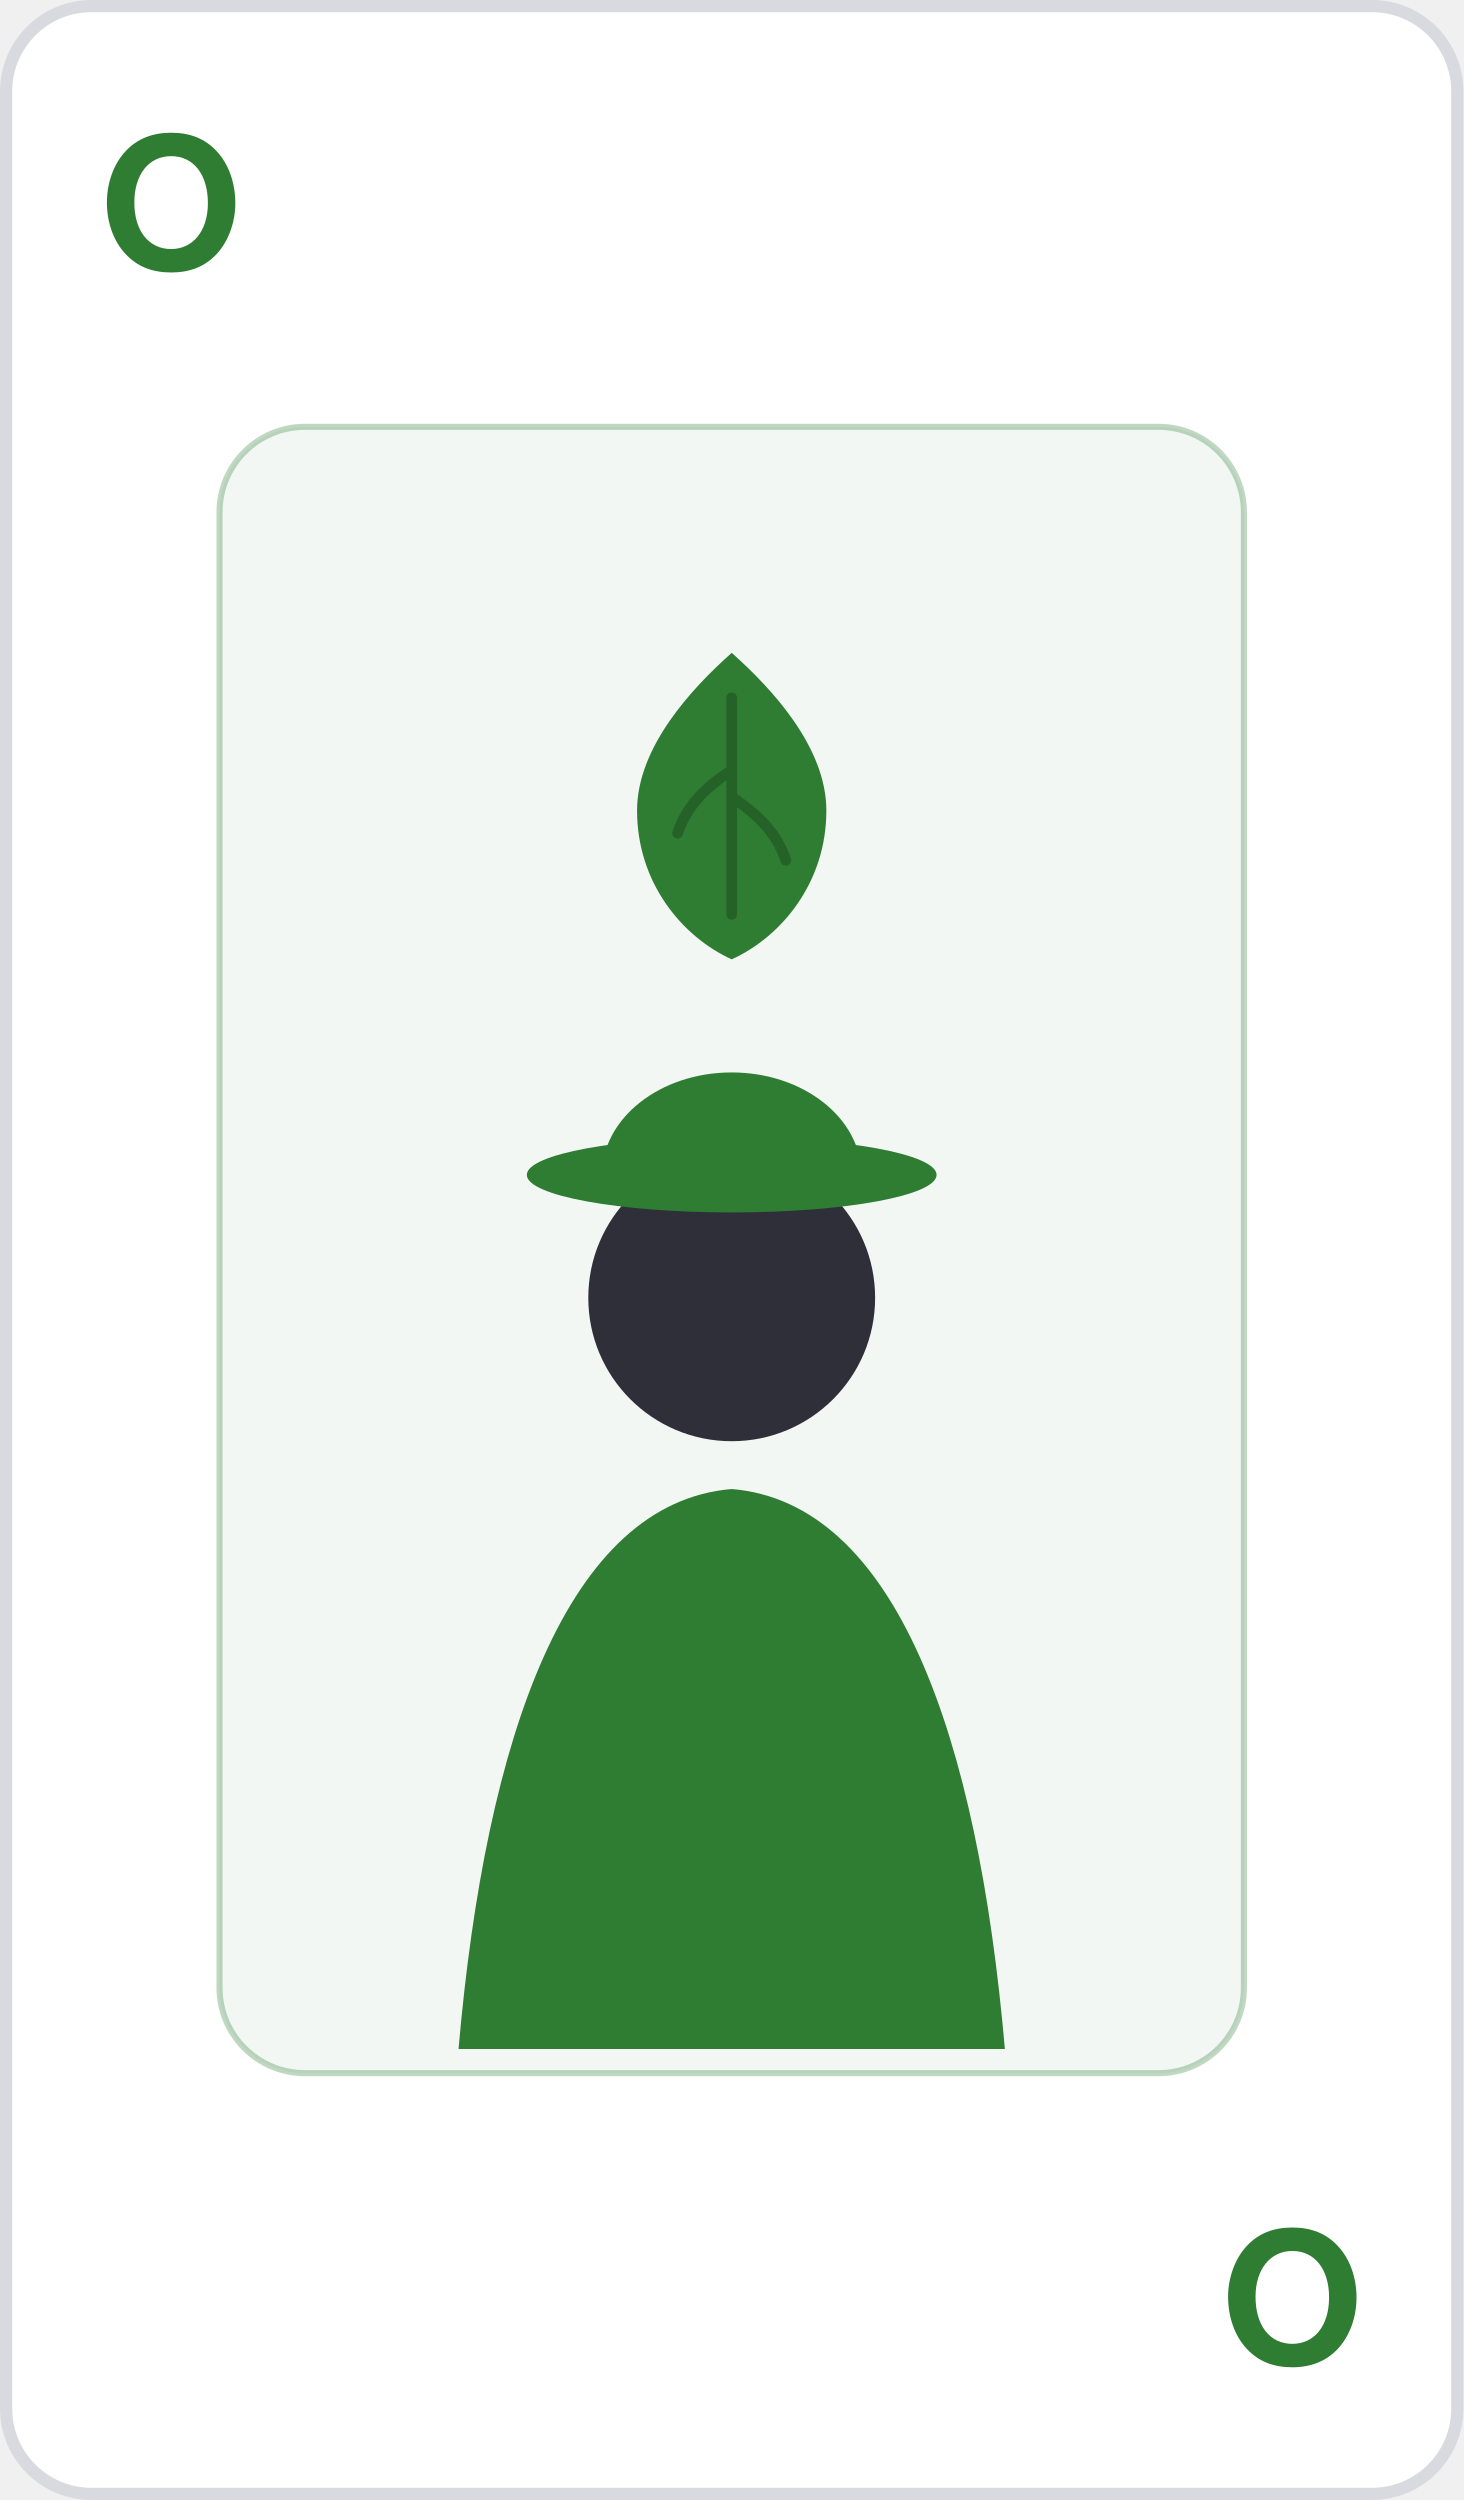
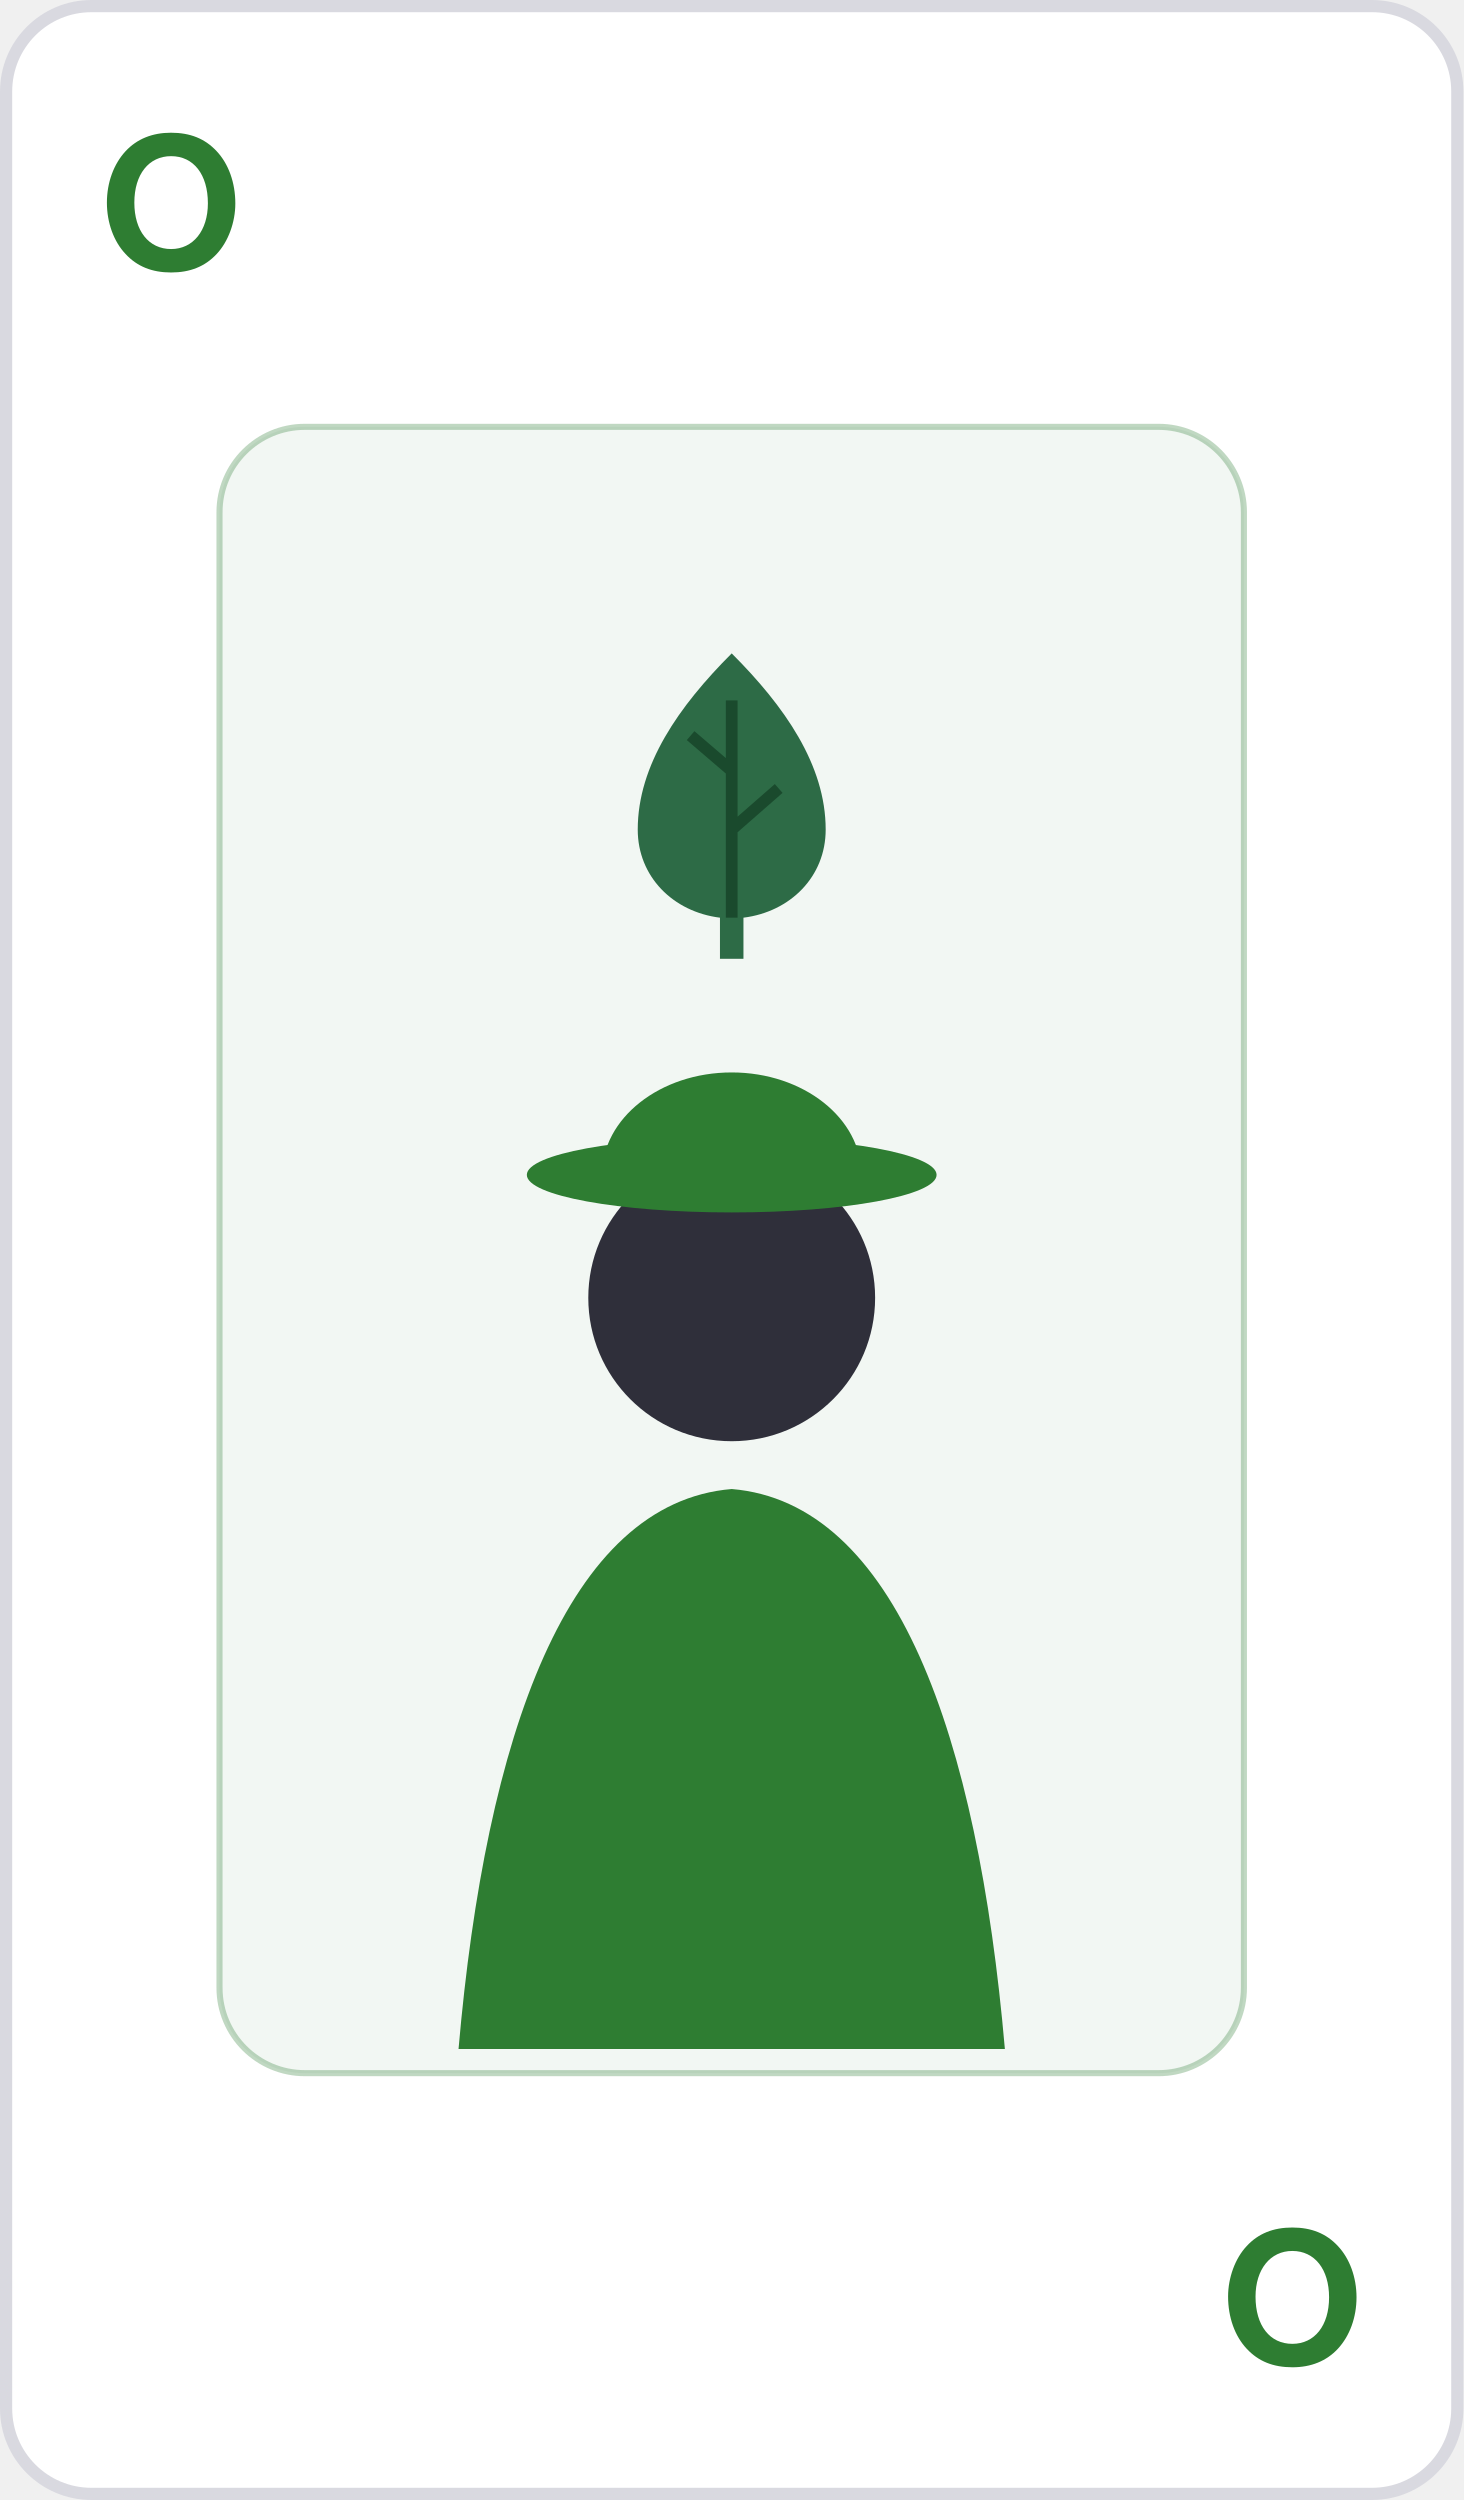
<svg xmlns="http://www.w3.org/2000/svg" viewBox="0 0 240 410" width="240" height="410">
  <rect x="1" y="1" width="238" height="408" rx="14" fill="#ffffff" stroke="#d9d9e0" stroke-width="2" />
  <g>
    <text x="28" y="44" text-anchor="middle" font-family="-apple-system, 'Segoe UI', Helvetica, Arial, sans-serif" font-size="30" font-weight="700" fill="#2e7d32">O</text>
  </g>
  <g transform="rotate(180 120 205)">
    <text x="28" y="44" text-anchor="middle" font-family="-apple-system, 'Segoe UI', Helvetica, Arial, sans-serif" font-size="30" font-weight="700" fill="#2e7d32">O</text>
  </g>
  <rect x="36" y="70" width="168" height="270" rx="14" fill="#2e7d32" fill-opacity="0.06" stroke="#2e7d32" stroke-opacity="0.3" />
  <g transform="translate(120 205) scale(1.12) translate(-120 -205)">
-     <g transform="translate(120 140) scale(0.66)">
-       <path d="M0 -34 C9 -26 21 -13 21 1 C21 17 11 29 0 34 C-11 29 -21 17 -21 1 C-21 -13 -9 -26 0 -34 Z" fill="#2e7d32" />
-       <path d="M0 -24 L0 24 M0 -8 C-6 -4 -10 0 -12 6 M0 -2 C6 2 10 6 12 12" stroke="#1b4d1f" stroke-width="2.4" stroke-linecap="round" fill="none" opacity="0.55" />
+     <g transform="translate(120 140) scale(0.86)">
+       <g transform="translate(-32 -32)">
+         <path fill="#2d6b46" d="M32 6c9 9 16 19 16 30 0 8-6 14-14 15v7h-4v-7C22 50 16 44 16 36 16 25 23 15 32 6z" />
+         <path stroke="#1a4a2d" stroke-width="2" fill="none" d="M32 14v37M32 26l-7-6M32 36l8-7" />
+       </g>
    </g>
    <circle cx="120" cy="212" r="21" fill="#2f2f3a" />
    <path d="M101 194 A19 15 0 0 1 139 194 Z" fill="#2e7d32" />
    <ellipse cx="120" cy="194" rx="30" ry="5.5" fill="#2e7d32" />
    <path d="M80 322 C84 276 96 242 120 240 C144 242 156 276 160 322 Z" fill="#2e7d32" />
  </g>
</svg>
